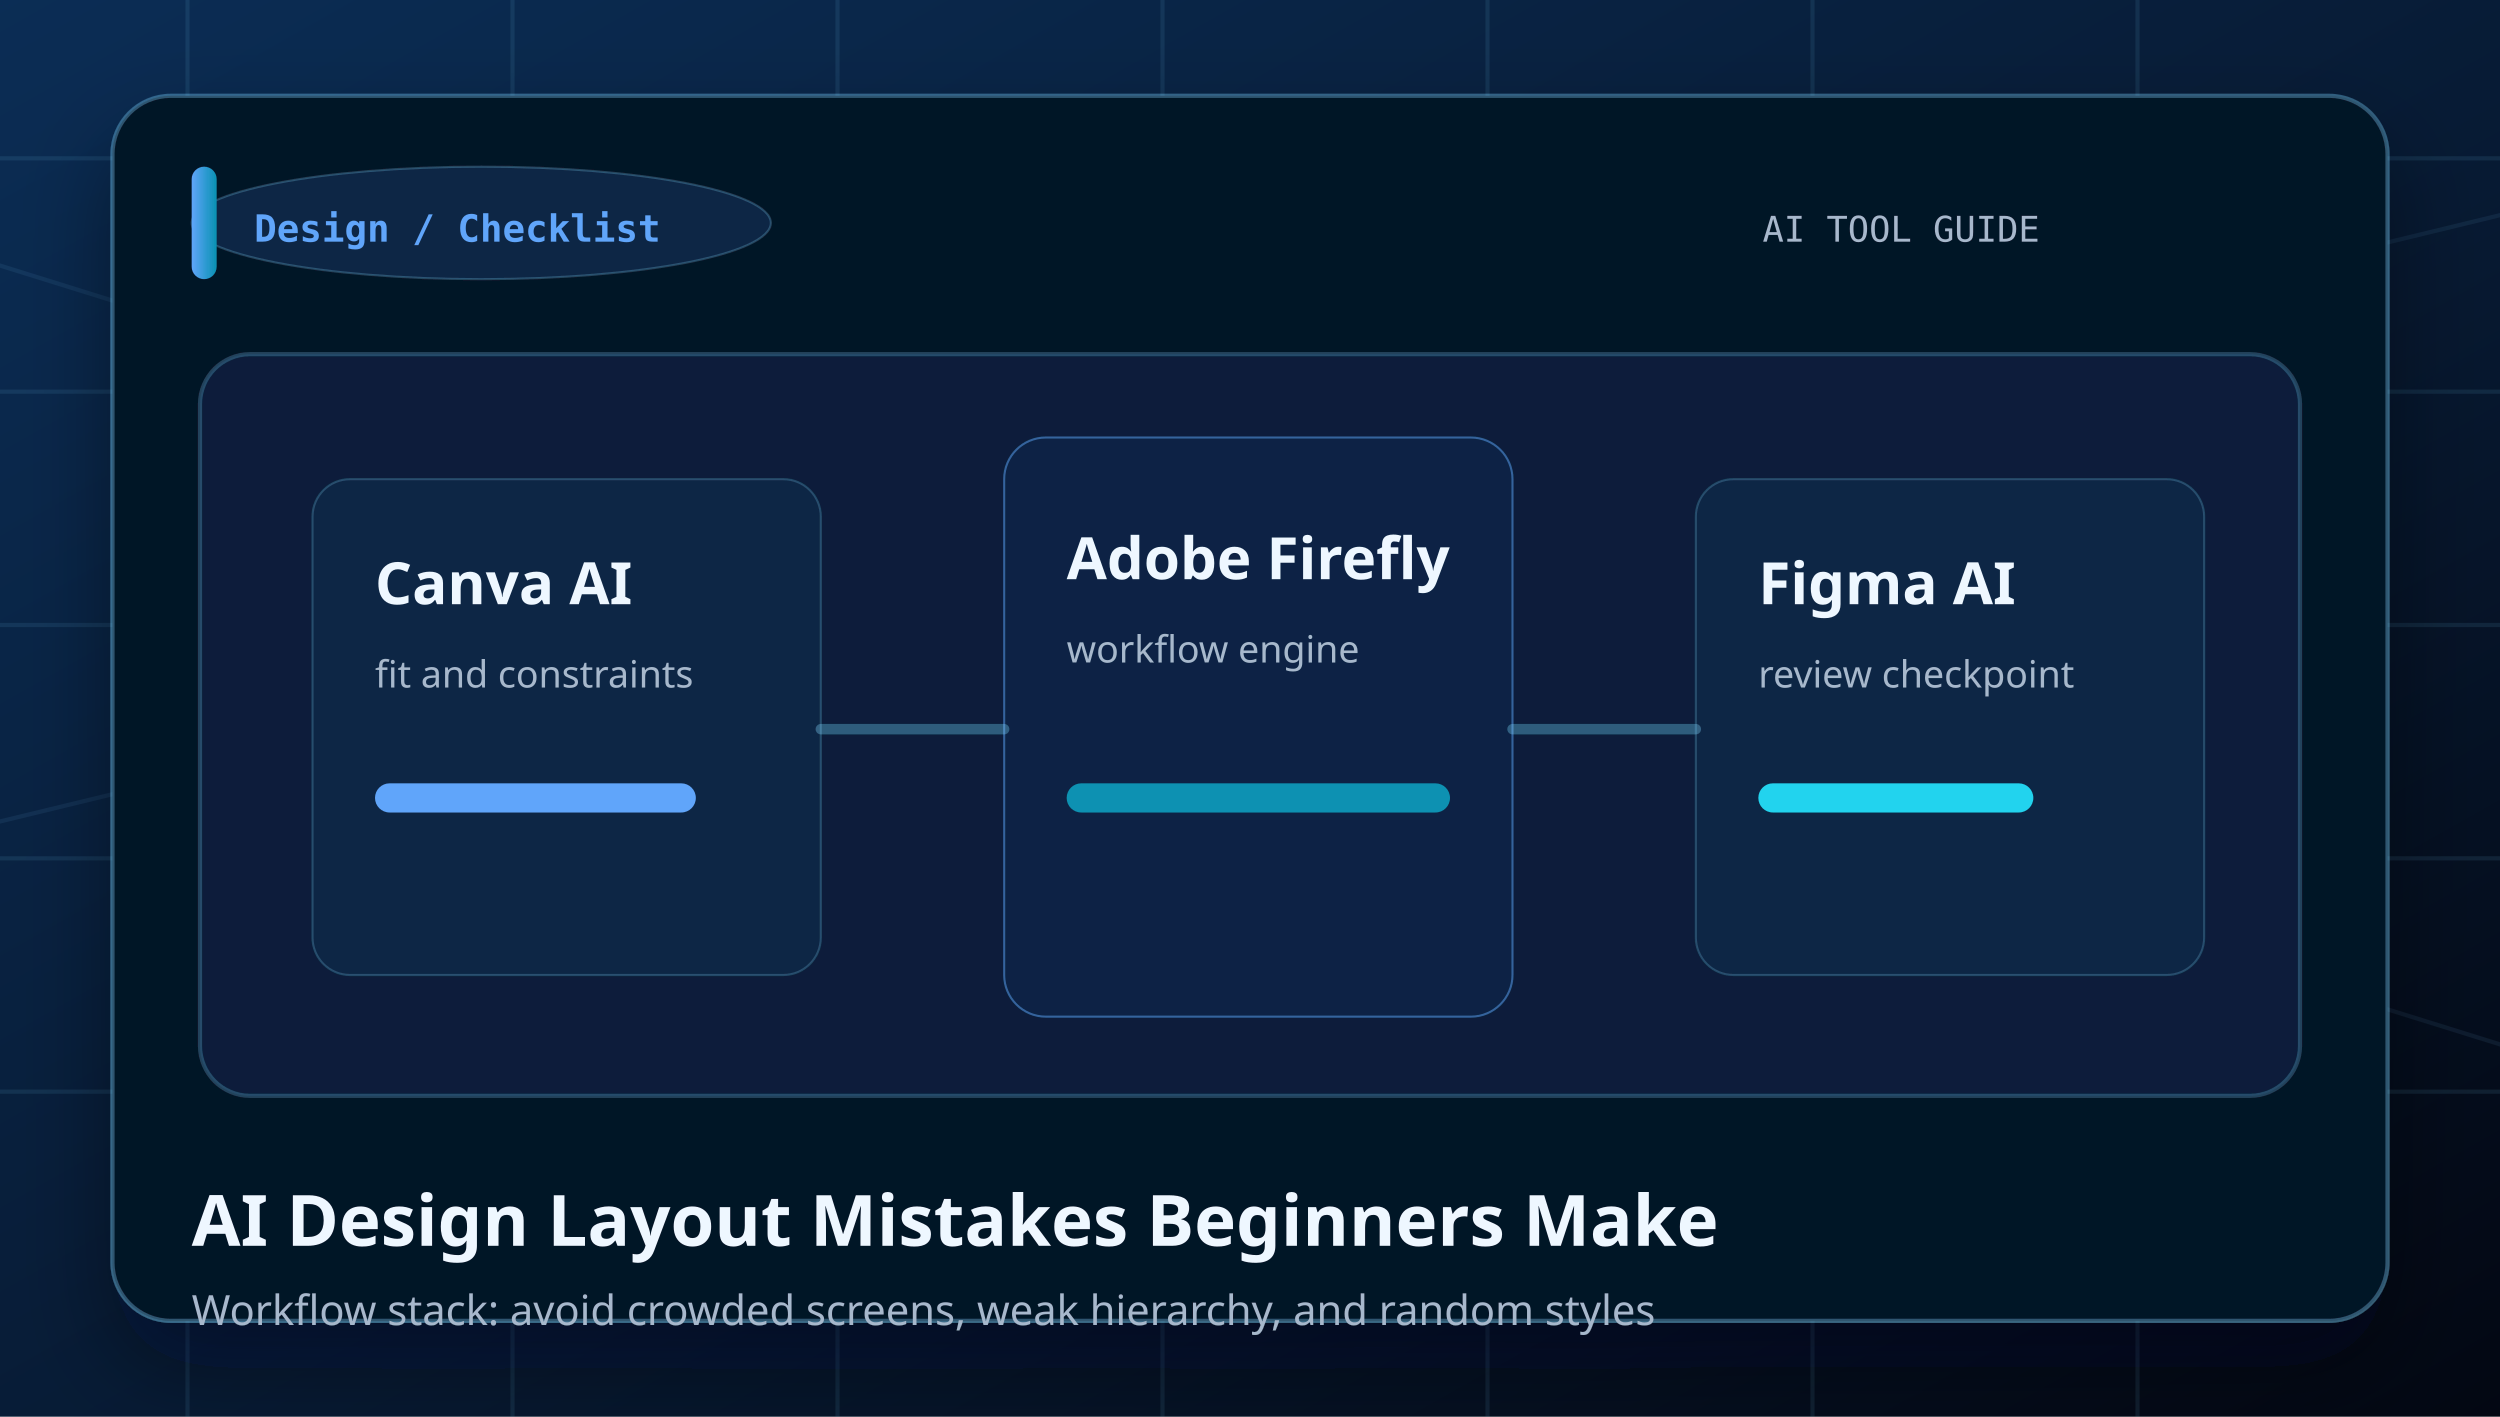
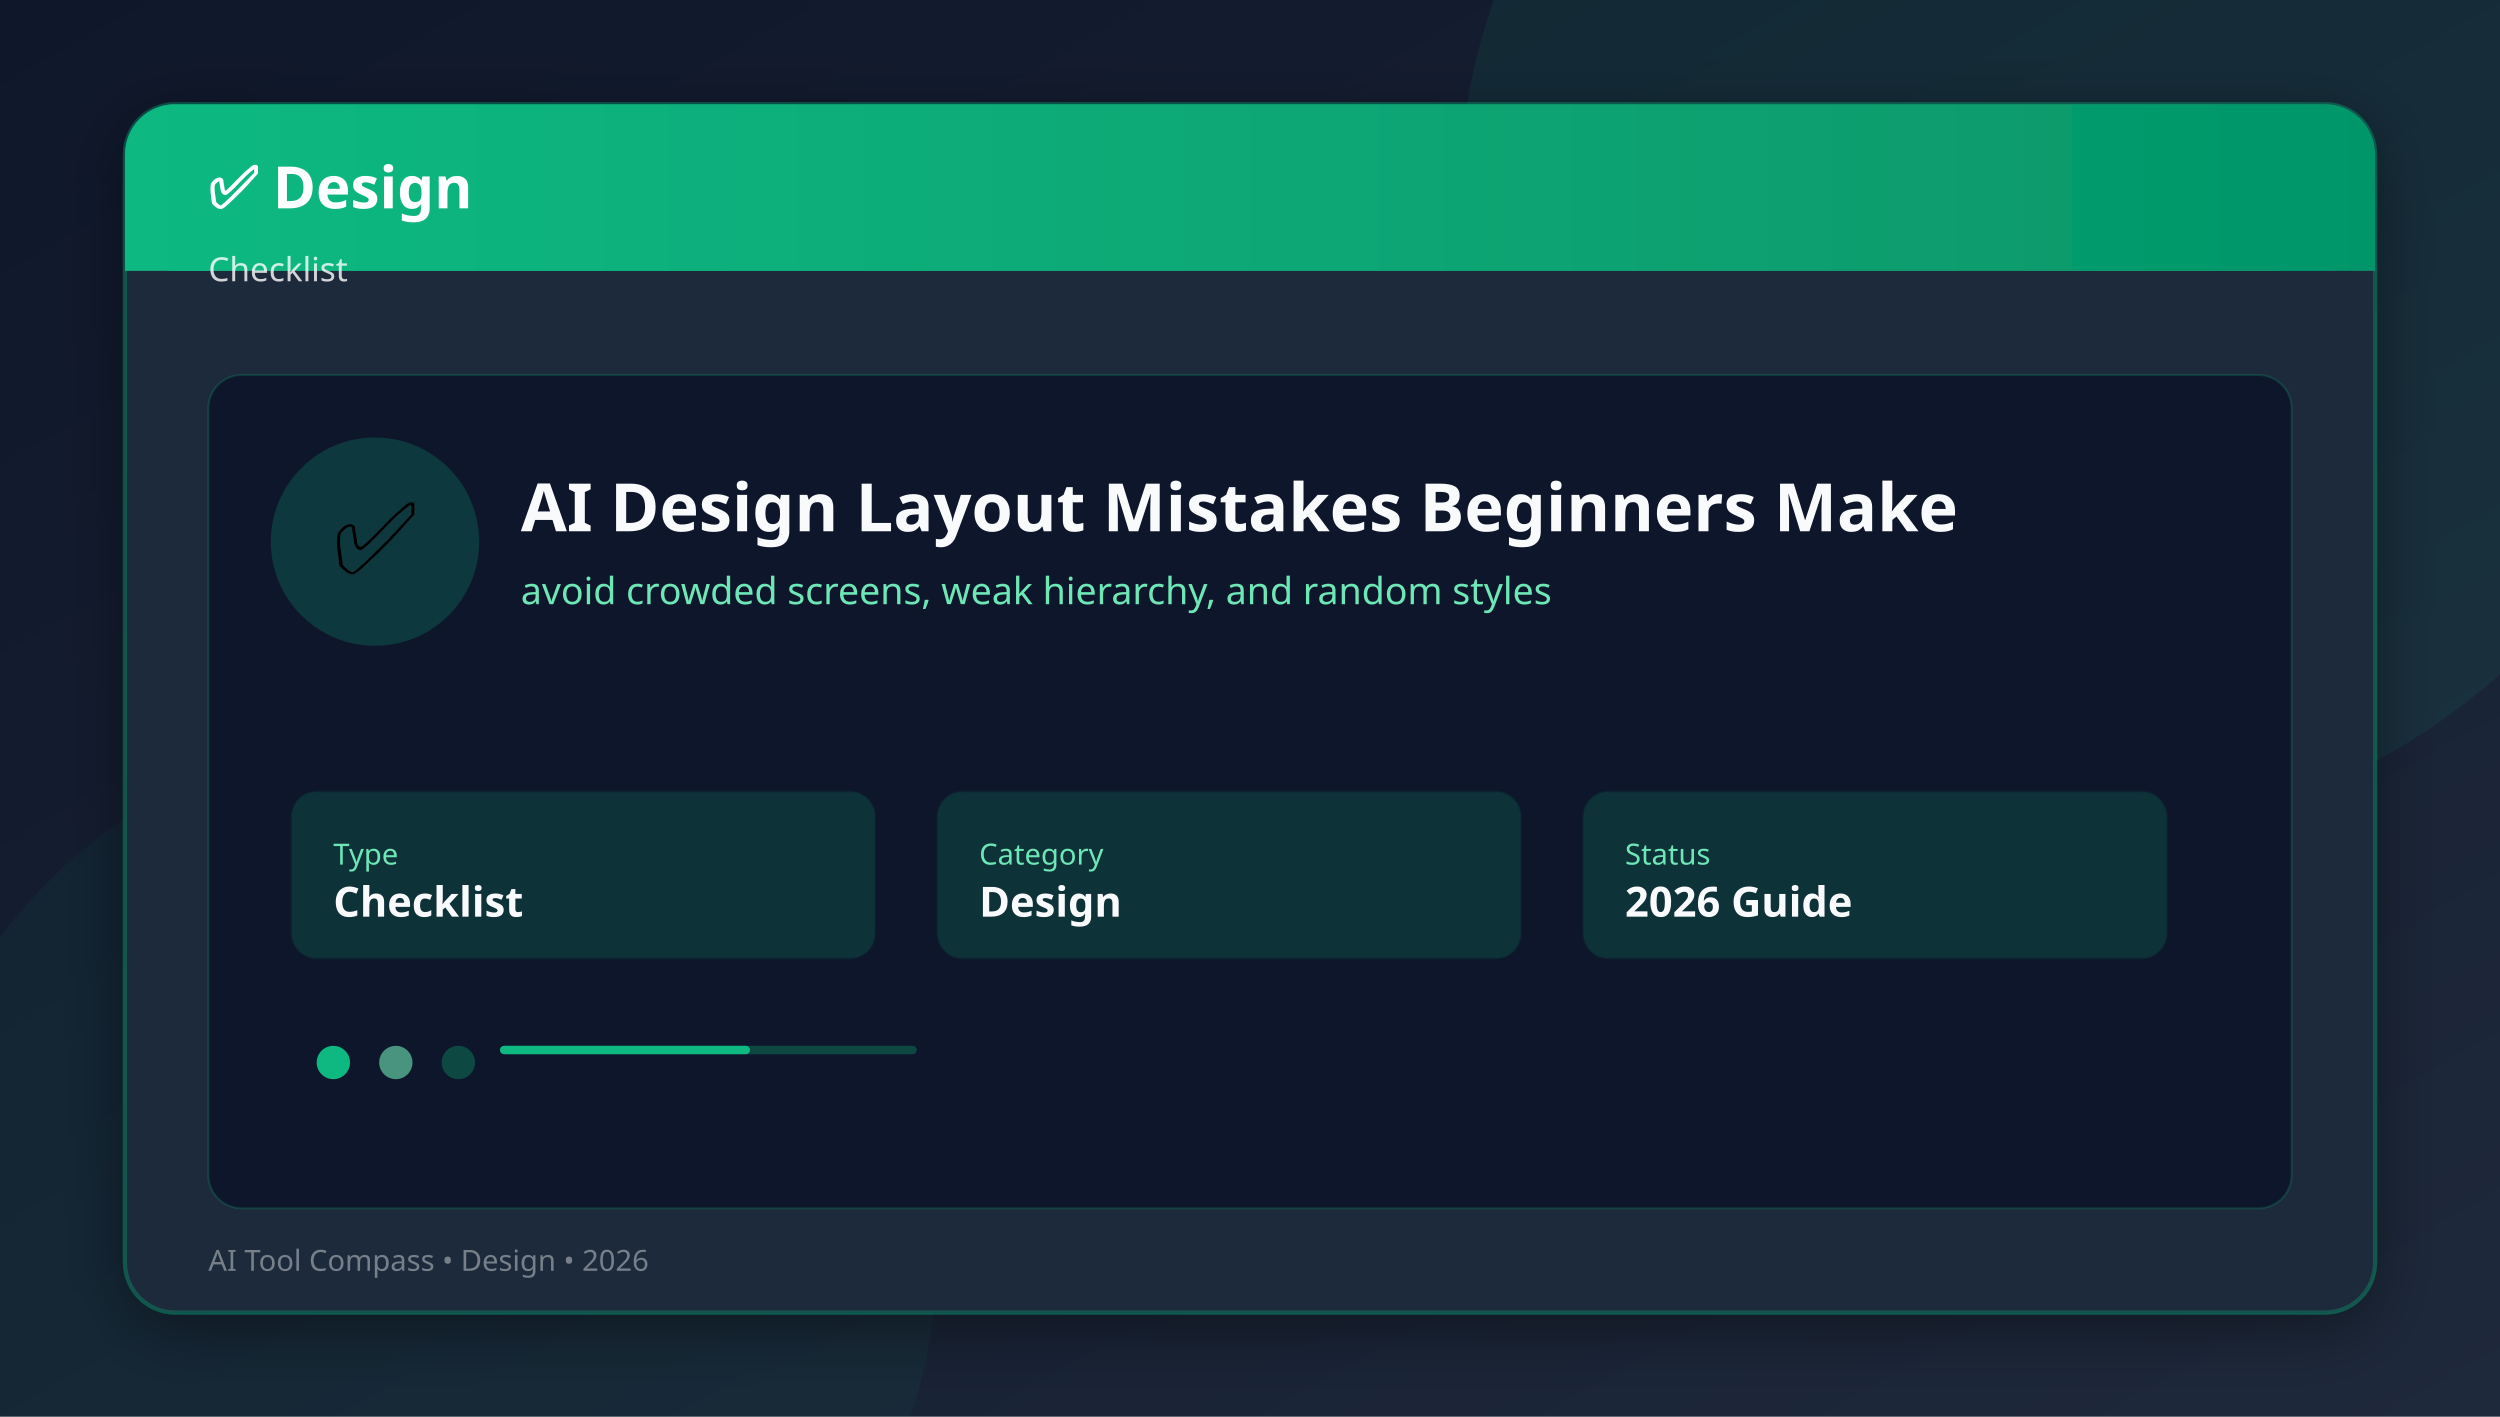
<svg xmlns="http://www.w3.org/2000/svg" width="1200" height="680" viewBox="0 0 1200 680" role="img" aria-labelledby="title desc">
  <defs>
-     <linearGradient id="articleBg" x1="0" x2="1" y1="0" y2="1">
-       <stop offset="0" stop-color="#0b2d55" />
-       <stop offset=".56" stop-color="#071a33" />
-       <stop offset="1" stop-color="#030712" />
+     <linearGradient id="bg" x1="0" x2="1" y1="0" y2="1">
+       <stop offset="0" stop-color="#0f172a" />
+       <stop offset="1" stop-color="#1e293b" />
    </linearGradient>
-     <linearGradient id="articleAccent" x1="0" x2="1">
-       <stop offset="0" stop-color="#60a5fa" />
-       <stop offset="1" stop-color="#0891b2" />
+     <linearGradient id="accent" x1="0" x2="1">
+       <stop offset="0" stop-color="#10b981" />
+       <stop offset="1" stop-color="#059669" />
    </linearGradient>
-     <filter id="articleShadow" x="-20%" y="-20%" width="140%" height="140%">
-       <feDropShadow dx="0" dy="22" stdDeviation="22" flood-color="#020617" flood-opacity=".42" />
+     <linearGradient id="glow" x1="0" x2="0" y1="0" y2="1">
+       <stop offset="0" stop-color="#10b981" stop-opacity="0.3" />
+       <stop offset="1" stop-color="#10b981" stop-opacity="0" />
+     </linearGradient>
+     <filter id="shadow" x="-20%" y="-20%" width="140%" height="140%">
+       <feDropShadow dx="0" dy="8" stdDeviation="16" flood-color="#000" flood-opacity="0.4" />
    </filter>
  </defs>
-   <rect width="1200" height="680" fill="url(#articleBg)" />
-   <path d="M0 76h1200M0 188h1200M0 300h1200M0 412h1200M0 524h1200M90 0v680M246 0v680M402 0v680M558 0v680M714 0v680M870 0v680M1026 0v680" stroke="#7dd3fc" stroke-width="2" opacity=".10" />
-   <path d="M-24 120L1260 520M-40 404L1230 96" stroke="#7dd3fc" stroke-width="2" stroke-opacity=".08" />
-   <g filter="url(#articleShadow)">
-     <rect x="54" y="46" width="1092" height="588" rx="28" fill="#061426" stroke="#7dd3fc" stroke-opacity=".34" stroke-width="2" />
-     <rect x="92" y="80" width="278" height="54" rx="999" fill="#0f2745" stroke="#7dd3fc" stroke-opacity=".26" />
-     <rect x="92" y="80" width="12" height="54" rx="6" fill="url(#articleAccent)" />
-     <text x="122" y="116" font-family="Cascadia Mono,Consolas,monospace" font-size="18" font-weight="800" fill="#60a5fa">Design / Checklist</text>
-     <text x="846" y="116" font-family="Cascadia Mono,Consolas,monospace" font-size="17" fill="#a7b8cc">AI TOOL GUIDE</text>
-     <g transform="translate(96 170)">
-       <rect width="1008" height="356" rx="24" fill="#081f3a" stroke="#7dd3fc" stroke-opacity=".25" stroke-width="2" />
-       <g font-family="Segoe UI,Trebuchet MS,sans-serif">
-         <rect x="54" y="60" width="244" height="238" rx="18" fill="#0f2745" stroke="#7dd3fc" stroke-opacity=".24" />
-         <text x="84" y="120" font-size="28" font-weight="800" fill="#eef7ff">Canva AI</text>
-         <text x="84" y="160" font-size="18" fill="#a7b8cc">fit and constraints</text>
-         <rect x="84" y="206" width="154" height="14" rx="7" fill="#60a5fa" />
-         <rect x="386" y="40" width="244" height="278" rx="20" fill="#0b2444" stroke="#60a5fa" stroke-opacity=".50" />
-         <text x="416" y="108" font-size="28" font-weight="800" fill="#eef7ff">Adobe Firefly</text>
-         <text x="416" y="148" font-size="18" fill="#a7b8cc">workflow engine</text>
-         <rect x="416" y="206" width="184" height="14" rx="7" fill="#0891b2" />
-         <rect x="718" y="60" width="244" height="238" rx="18" fill="#0f2745" stroke="#7dd3fc" stroke-opacity=".24" />
-         <text x="748" y="120" font-size="28" font-weight="800" fill="#eef7ff">Figma AI</text>
-         <text x="748" y="160" font-size="18" fill="#a7b8cc">review checkpoint</text>
-         <rect x="748" y="206" width="132" height="14" rx="7" fill="#22d3ee" />
-       </g>
-       <path d="M298 180h88M630 180h88" stroke="#7dd3fc" stroke-width="5" stroke-opacity=".34" stroke-linecap="round" />
+   <rect width="1200" height="680" fill="url(#bg)" />
+   <circle cx="1000" cy="100" r="300" fill="#10b981" opacity="0.08" />
+   <circle cx="200" cy="600" r="250" fill="#059669" opacity="0.06" />
+   <g filter="url(#shadow)">
+     <rect x="60" y="50" width="1080" height="580" rx="24" fill="#1e293b" stroke="#10b981" stroke-opacity="0.3" stroke-width="2" />
+     <rect x="60" y="50" width="1080" height="80" rx="24" fill="url(#accent)" />
+     <rect x="60" y="106" width="1080" height="24" fill="url(#accent)" />
+     <text x="100" y="100" font-family="system-ui,sans-serif" font-size="28" font-weight="700" fill="#fff">✅ Design</text>
+     <text x="100" y="135" font-family="system-ui,sans-serif" font-size="16" fill="rgba(255,255,255,0.8)">Checklist</text>
+     <rect x="100" y="180" width="1000" height="400" rx="16" fill="#0f172a" stroke="#10b981" stroke-opacity="0.2" stroke-width="1" />
+     <g transform="translate(140, 220)">
+       <circle cx="40" cy="40" r="50" fill="#10b981" opacity="0.2" />
+       <text x="20" y="55" font-size="48">✅</text>
+       <text x="110" y="35" font-family="system-ui,sans-serif" font-size="32" font-weight="700" fill="#f8fafc">AI Design Layout Mistakes Beginners Make</text>
+       <text x="110" y="70" font-family="system-ui,sans-serif" font-size="18" fill="#6ee7b7">avoid crowded screens, weak hierarchy, and random styles</text>
    </g>
-     <text x="92" y="598" font-family="Segoe UI,Trebuchet MS,sans-serif" font-size="34" font-weight="800" fill="#eef7ff">AI Design Layout Mistakes Beginners Make</text>
-     <text x="92" y="636" font-family="Segoe UI,Trebuchet MS,sans-serif" font-size="20" fill="#a7b8cc">Workflow stack: avoid crowded screens, weak hierarchy, and random styles</text>
+     <g transform="translate(140, 380)">
+       <rect width="280" height="80" rx="12" fill="#10b981" opacity="0.15" stroke="#10b981" stroke-opacity="0.3" />
+       <text x="20" y="35" font-family="system-ui,sans-serif" font-size="14" fill="#6ee7b7">Type</text>
+       <text x="20" y="60" font-family="system-ui,sans-serif" font-size="20" font-weight="600" fill="#f8fafc">Checklist</text>
+       <rect x="310" y="0" width="280" height="80" rx="12" fill="#10b981" opacity="0.15" stroke="#10b981" stroke-opacity="0.3" />
+       <text x="330" y="35" font-family="system-ui,sans-serif" font-size="14" fill="#6ee7b7">Category</text>
+       <text x="330" y="60" font-family="system-ui,sans-serif" font-size="20" font-weight="600" fill="#f8fafc">Design</text>
+       <rect x="620" y="0" width="280" height="80" rx="12" fill="#10b981" opacity="0.15" stroke="#10b981" stroke-opacity="0.3" />
+       <text x="640" y="35" font-family="system-ui,sans-serif" font-size="14" fill="#6ee7b7">Status</text>
+       <text x="640" y="60" font-family="system-ui,sans-serif" font-size="20" font-weight="600" fill="#f8fafc">2026 Guide</text>
+     </g>
+     <g transform="translate(140, 490)">
+       <circle cx="20" cy="20" r="8" fill="#10b981" />
+       <circle cx="50" cy="20" r="8" fill="#6ee7b7" opacity="0.6" />
+       <circle cx="80" cy="20" r="8" fill="#059669" opacity="0.4" />
+       <rect x="100" y="12" width="200" height="4" rx="2" fill="#10b981" opacity="0.3" />
+       <rect x="100" y="12" width="120" height="4" rx="2" fill="#10b981" />
+     </g>
  </g>
+   <text x="100" y="610" font-family="system-ui,sans-serif" font-size="14" fill="rgba(255,255,255,0.4)">AI Tool Compass • Design • 2026</text>
</svg>
